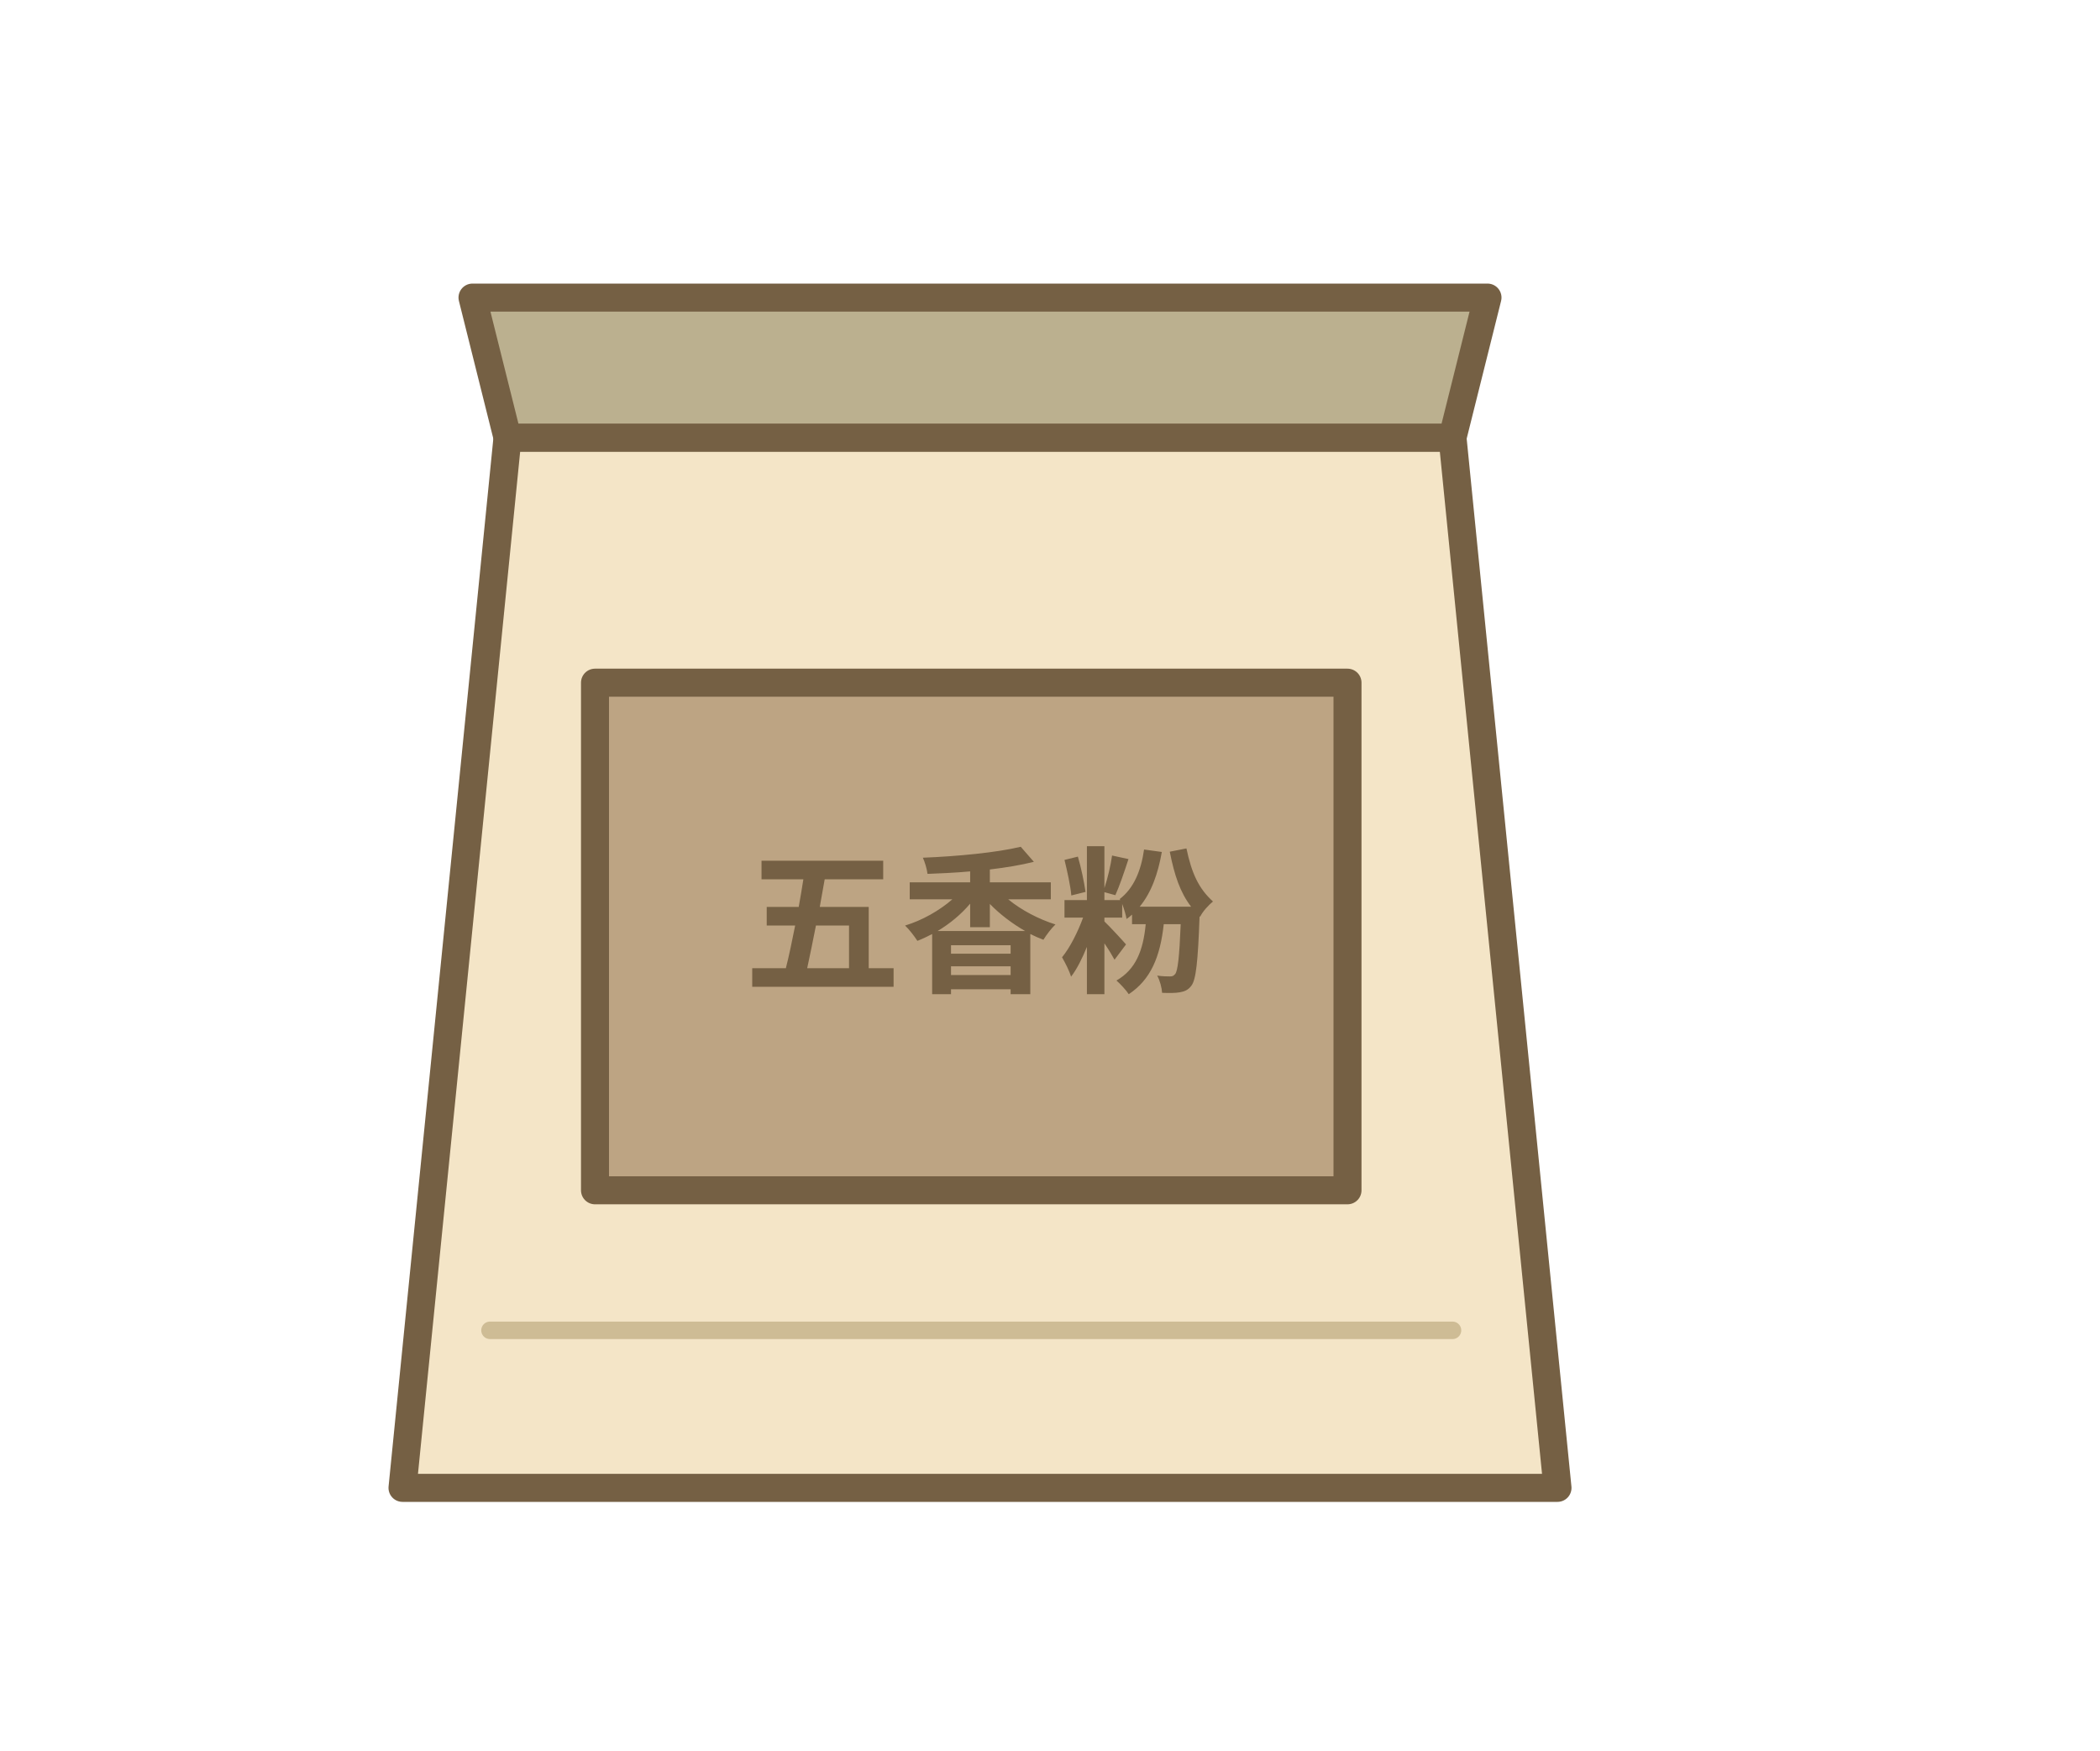
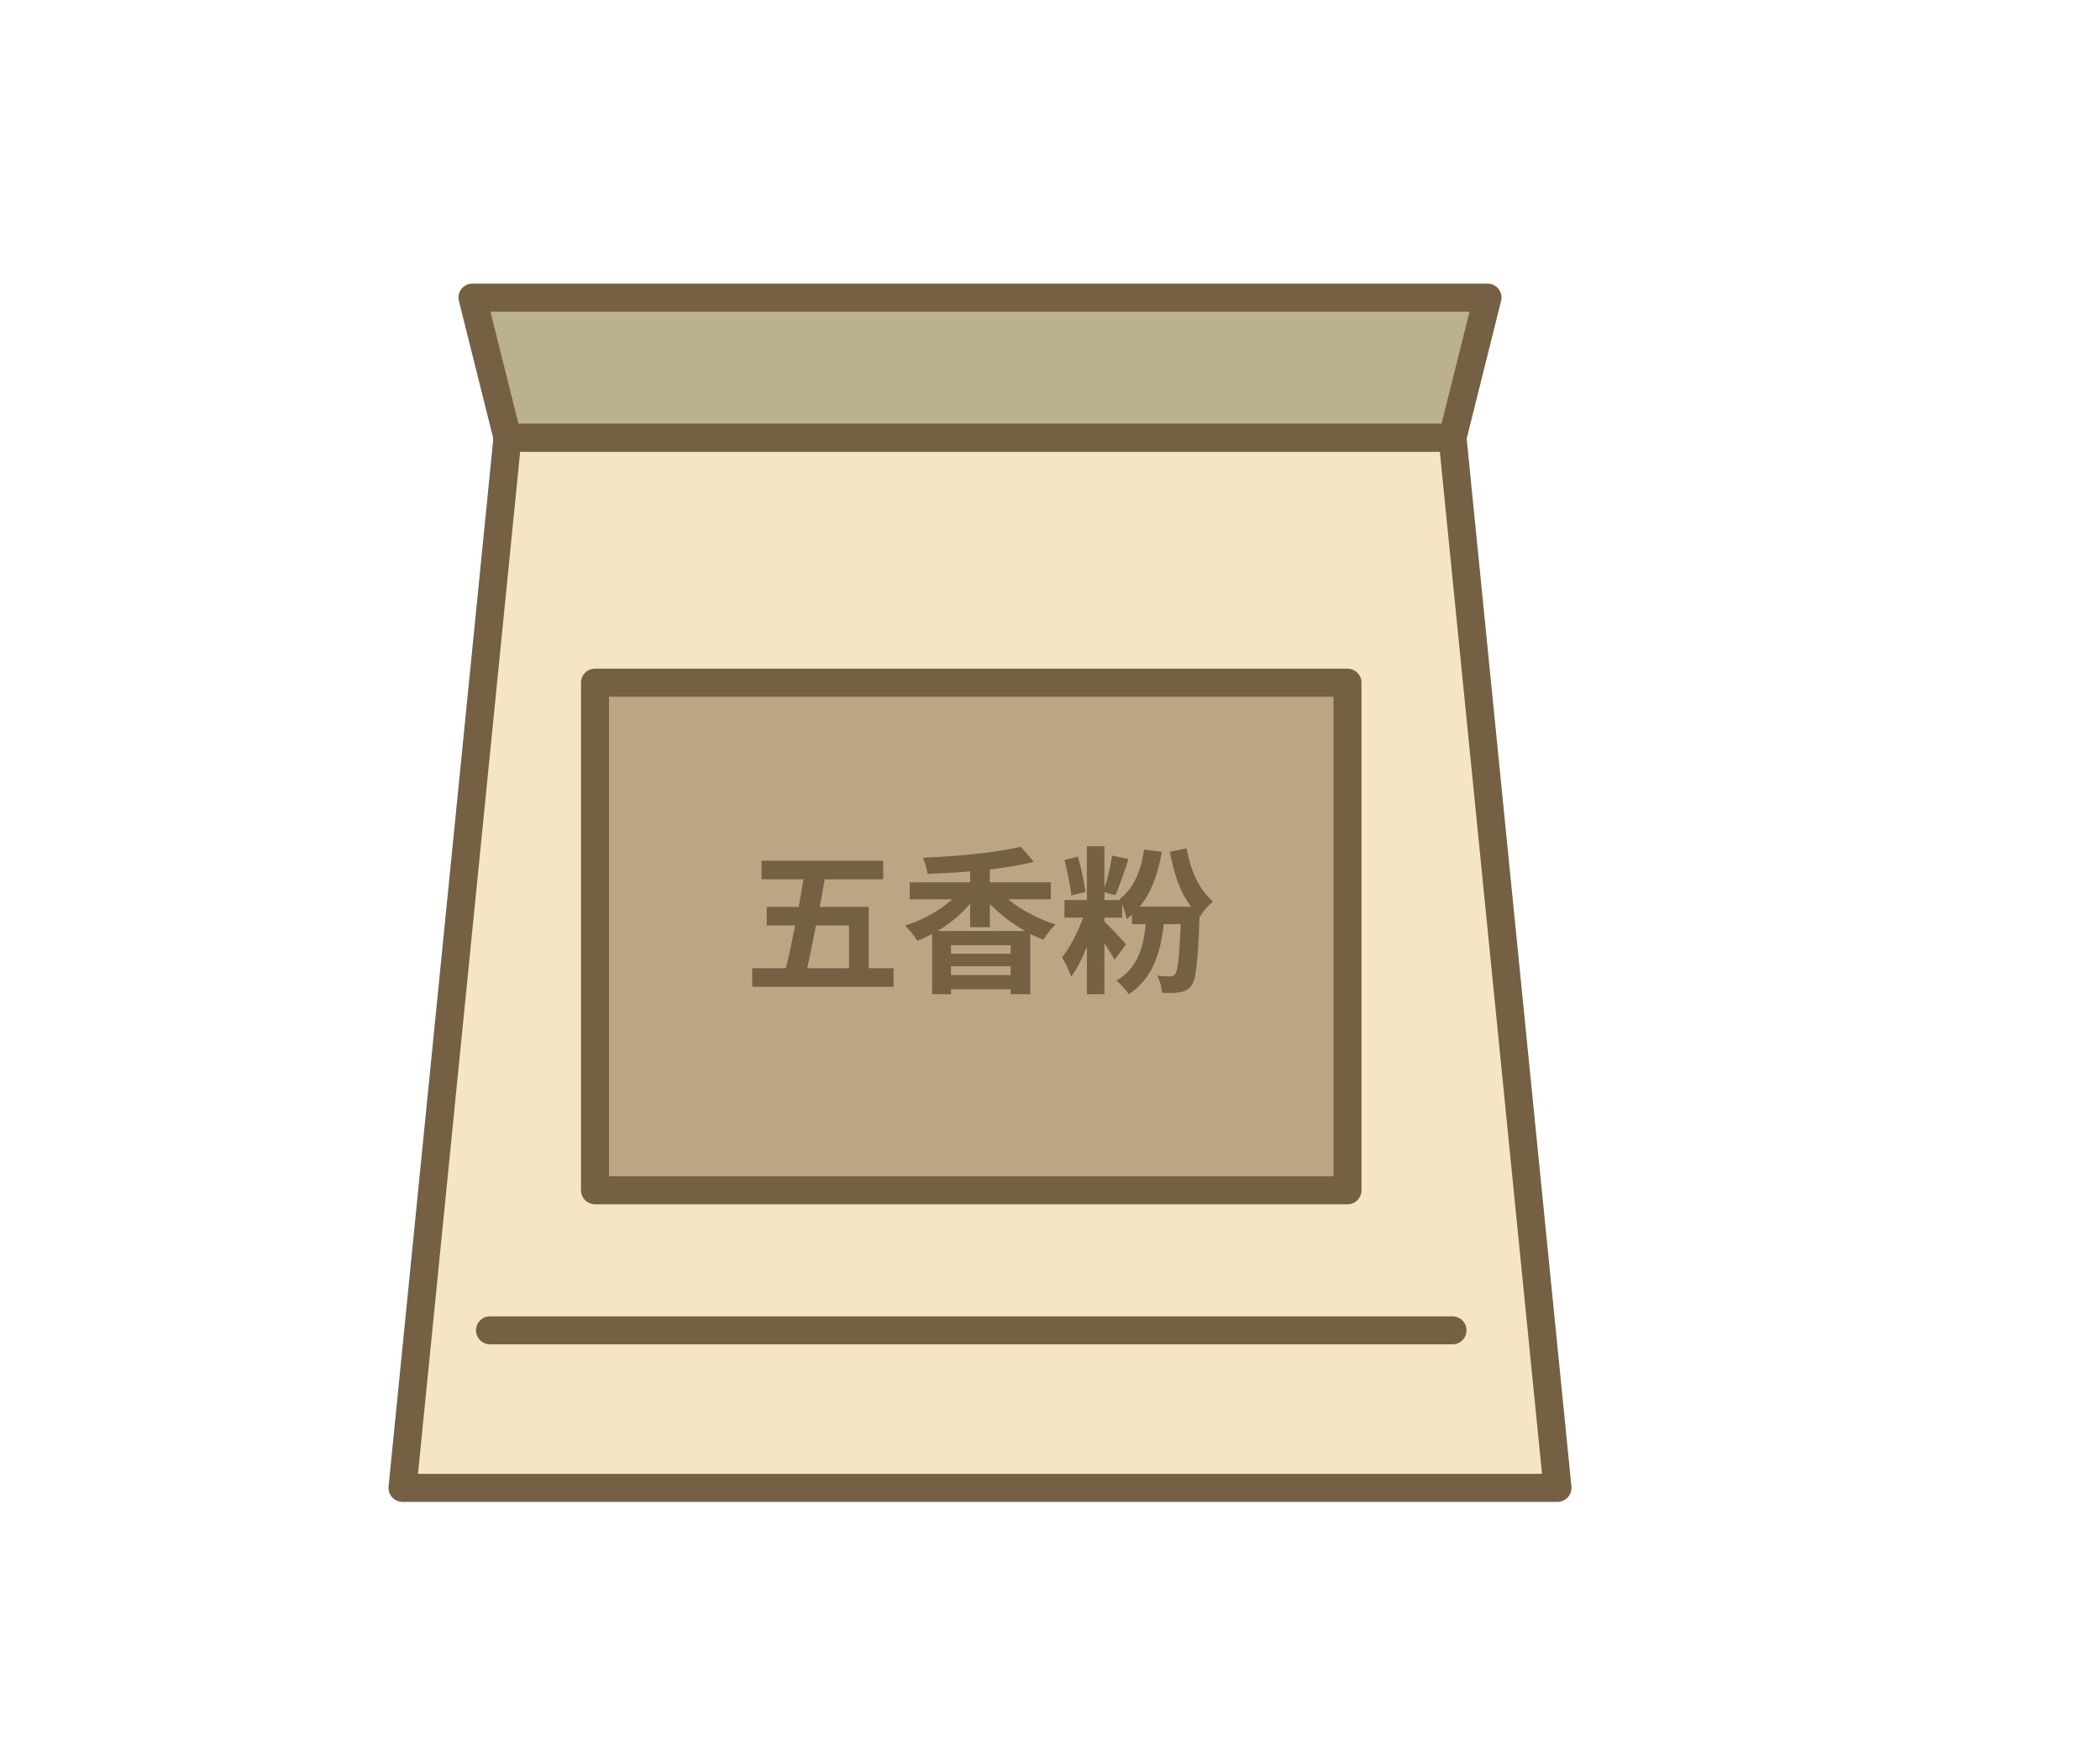
<svg xmlns="http://www.w3.org/2000/svg" width="120" height="100" viewBox="0 0 120 100">
  <g stroke-linecap="round" stroke-linejoin="round">
-     <path d="M29 25 L83 25 L89 85 L23 85Z" fill="#F4E5C7" stroke="#756044" stroke-width="1.6" />
-     <path d="M29 25 L27 17 L85 17 L83 25Z" fill="#BBB08F" stroke="#756044" stroke-width="1.6" />
-     <path d="M34 39 L77 39 L77 68 L34 68Z" fill="#BDA483" stroke="#756044" stroke-width="1.6" />
+     <path d="M29 25 L83 25 L89 85 L23 85Z" fill="#F4E5C7" stroke="#756044" stroke-width="1.6" stroke-linecap="round" stroke-linejoin="round" />
+     <path d="M29 25 L27 17 L85 17 L83 25Z" fill="#BBB08F" stroke="#756044" stroke-width="1.6" stroke-linecap="round" stroke-linejoin="round" />
+     <path d="M34 39 L77 39 L77 68 L34 68Z" fill="#BDA483" stroke="#756044" stroke-width="1.6" stroke-linecap="round" stroke-linejoin="round" />
    <text x="56" y="56" font-family="sans-serif" font-size="9" font-weight="600" fill="#756044" text-anchor="middle">五香粉</text>
-     <path d="M28 76 L83 76" fill="none" stroke="#CEBC95" stroke-width="1" />
+     <path d="M28 76 L83 76" fill="none" stroke="#756044" stroke-width="1.6" stroke-linecap="round" stroke-linejoin="round" />
  </g>
</svg>
